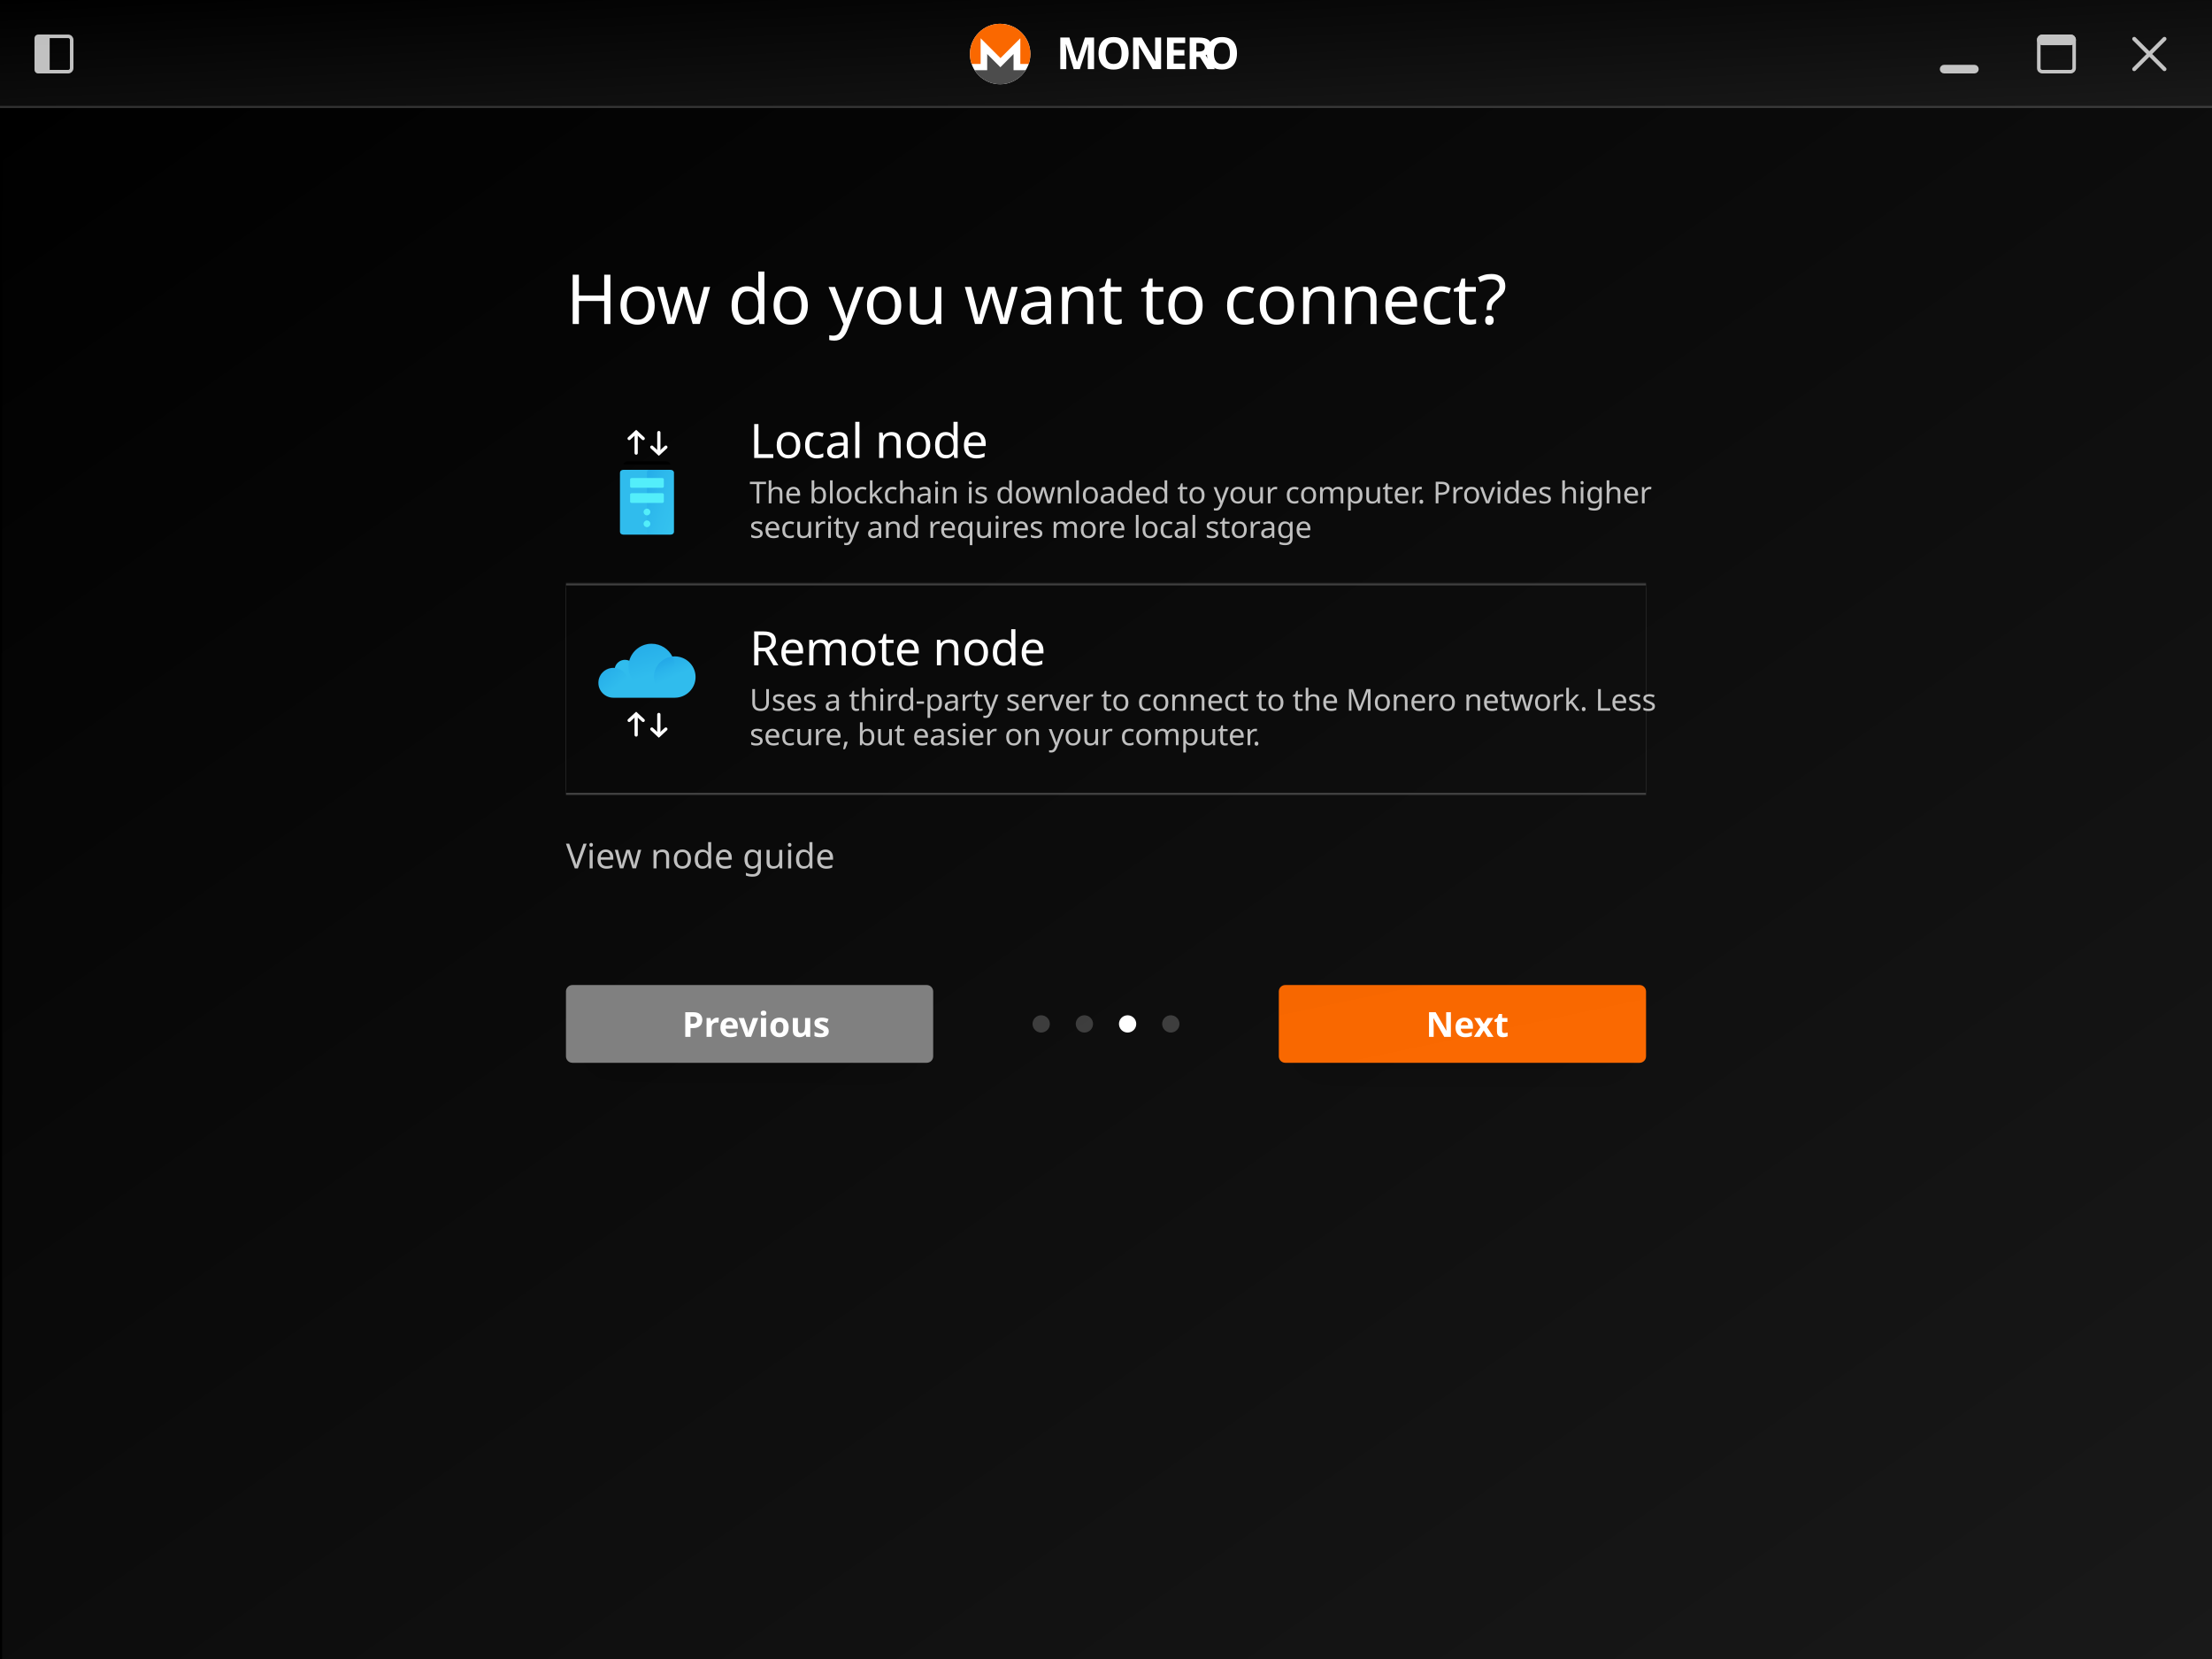
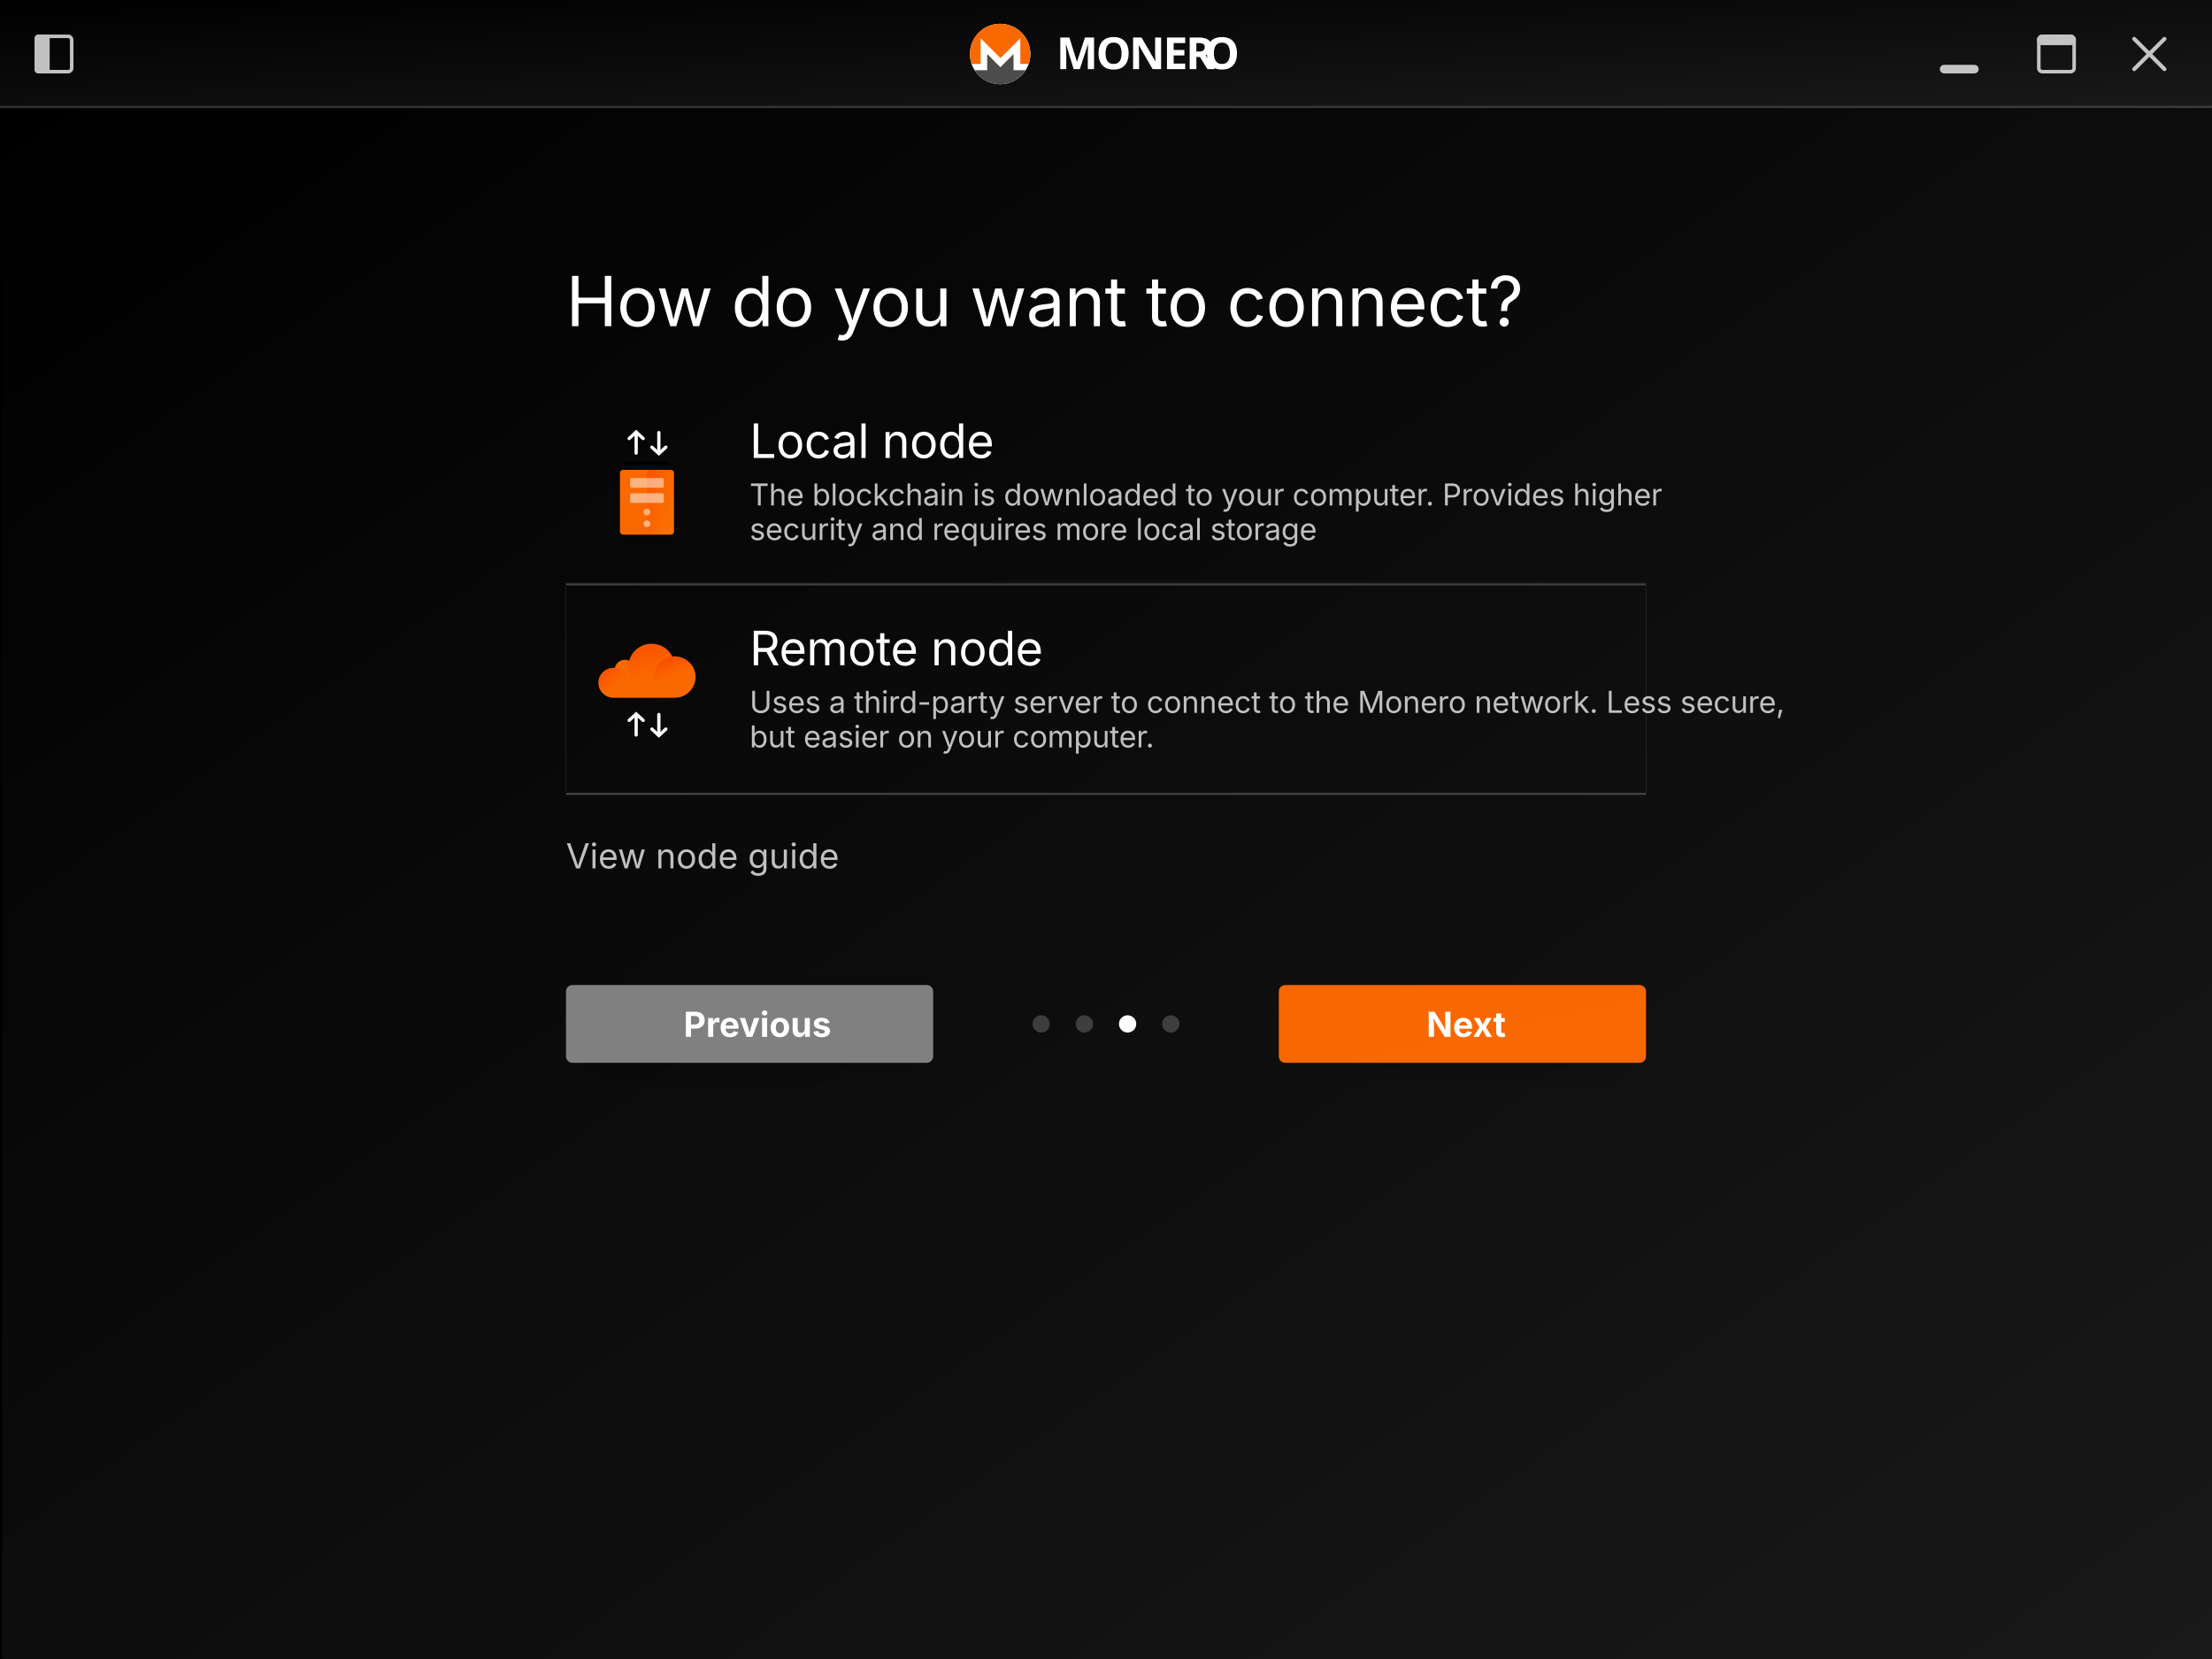
<svg xmlns="http://www.w3.org/2000/svg" xmlns:xlink="http://www.w3.org/1999/xlink" width="1024px" height="768px" viewBox="0 0 1024 768" version="1.1">
  <defs>
    <linearGradient x1="100%" y1="100%" x2="0%" y2="1.72254642e-14%" id="linearGradient-1">
      <stop stop-color="#FFFFFF" offset="0%" />
      <stop stop-color="#FFFFFF" stop-opacity="0" offset="100%" />
    </linearGradient>
    <linearGradient x1="100%" y1="100%" x2="0%" y2="18.909%" id="linearGradient-2">
      <stop stop-color="#FFFFFF" stop-opacity="0.5" offset="0%" />
      <stop stop-color="#000000" offset="100%" />
    </linearGradient>
    <rect id="path-3" x="0" y="0" width="500" height="96" />
    <filter x="-0.1%" y="-1.6%" width="100.2%" height="103.1%" filterUnits="objectBoundingBox" id="filter-4">
      <feOffset dx="0" dy="1" in="SourceAlpha" result="shadowOffsetOuter1" />
      <feComposite in="shadowOffsetOuter1" in2="SourceAlpha" operator="out" result="shadowOffsetOuter1" />
      <feColorMatrix values="0 0 0 0 0.251   0 0 0 0 0.251   0 0 0 0 0.251  0 0 0 1 0" type="matrix" in="shadowOffsetOuter1" result="shadowMatrixOuter1" />
      <feOffset dx="0" dy="-1" in="SourceAlpha" result="shadowOffsetOuter2" />
      <feComposite in="shadowOffsetOuter2" in2="SourceAlpha" operator="out" result="shadowOffsetOuter2" />
      <feColorMatrix values="0 0 0 0 0.251   0 0 0 0 0.251   0 0 0 0 0.251  0 0 0 1 0" type="matrix" in="shadowOffsetOuter2" result="shadowMatrixOuter2" />
      <feMerge>
        <feMergeNode in="shadowMatrixOuter1" />
        <feMergeNode in="shadowMatrixOuter2" />
      </feMerge>
    </filter>
    <linearGradient x1="50%" y1="67.427%" x2="30.822%" y2="5.666%" id="linearGradient-5">
      <stop stop-color="#000000" stop-opacity="0" offset="0%" />
      <stop stop-color="#000000" offset="100%" />
    </linearGradient>
    <linearGradient x1="37.833%" y1="53.278%" x2="19.982%" y2="13.109%" id="linearGradient-6">
      <stop stop-color="#000000" stop-opacity="0" offset="0%" />
      <stop stop-color="#000000" offset="100%" />
    </linearGradient>
    <linearGradient x1="62.281%" y1="62.201%" x2="19.014%" y2="9.114%" id="linearGradient-7">
      <stop stop-color="#000000" stop-opacity="0" offset="0%" />
      <stop stop-color="#000000" offset="100%" />
    </linearGradient>
    <rect id="path-8" x="10" y="4" width="150" height="32" rx="2.7" />
    <filter x="-16.7%" y="-62.5%" width="133.3%" height="256.2%" filterUnits="objectBoundingBox" id="filter-9">
      <feOffset dx="0" dy="5" in="SourceAlpha" result="shadowOffsetOuter1" />
      <feGaussianBlur stdDeviation="7.5" in="shadowOffsetOuter1" result="shadowBlurOuter1" />
      <feComposite in="shadowBlurOuter1" in2="SourceAlpha" operator="out" result="shadowBlurOuter1" />
      <feColorMatrix values="0 0 0 0 0   0 0 0 0 0   0 0 0 0 0  0 0 0 1 0" type="matrix" in="shadowBlurOuter1" />
    </filter>
    <linearGradient x1="100%" y1="100%" x2="0%" y2="0%" id="linearGradient-10">
      <stop stop-color="#FFFFFF" offset="0%" />
      <stop stop-color="#000000" offset="100%" />
    </linearGradient>
    <rect id="path-11" x="0" y="0" width="170" height="36" rx="3" />
    <rect id="path-12" x="10" y="4" width="150" height="32" rx="2.7" />
    <filter x="-16.7%" y="-62.5%" width="133.3%" height="256.2%" filterUnits="objectBoundingBox" id="filter-13">
      <feOffset dx="0" dy="5" in="SourceAlpha" result="shadowOffsetOuter1" />
      <feGaussianBlur stdDeviation="7.5" in="shadowOffsetOuter1" result="shadowBlurOuter1" />
      <feComposite in="shadowBlurOuter1" in2="SourceAlpha" operator="out" result="shadowBlurOuter1" />
      <feColorMatrix values="0 0 0 0 0   0 0 0 0 0   0 0 0 0 0  0 0 0 1 0" type="matrix" in="shadowBlurOuter1" />
    </filter>
    <circle id="path-14" cx="14" cy="14" r="14" />
  </defs>
  <g id="onboarding---how-to-connect" stroke="none" stroke-width="1" fill="none" fill-rule="evenodd">
    <rect fill="#000000" x="0" y="0" width="1024" height="768" />
    <rect id="Rectangle-2" fill="url(#linearGradient-1)" opacity="0.1" x="1" y="50" width="1024" height="718" />
    <g id="Option" transform="translate(262, 175)">
      <rect id="Rectangle-3" fill-opacity="0" fill="#000000" x="0" y="0" width="500" height="96" />
-       <g transform="translate(0, 11)" id="Group">
-         <g>
-           <rect id="Rectangle-4" fill-opacity="0" fill="#000000" opacity="0.2" x="0" y="0" width="75" height="75" rx="12.5" />
+       <g id="local-node" transform="translate(0, 11)">
+         <g id="Group">
+           <rect id="Rectangle-4" fill-opacity="0" fill="#000000" opacity="0.2" x="0" y="0" width="75" height="75" />
          <g id="Group-4" transform="translate(25, 14)">
            <g id="server" transform="translate(0, 13.5)">
              <path d="M1.562,1.56 L23.438,1.56 C23.482,1.56 23.521,1.558 23.565,1.56 L22.969,0.859 C22.577,0.337 21.872,0 21.172,0 L3.906,0 C2.986,0 2.392,0.487 2.026,0.853 C2.006,0.872 1.988,0.892 1.97,0.914 L1.438,1.56 C1.48,1.558 1.52,1.56 1.562,1.56 Z" id="Shape" fill="#000000" fill-rule="nonzero" />
-               <path d="M23.438,4 L1.562,4 C0.657,4 0,4.561 0,5.333 L0,32.667 C0,33.439 0.657,34 1.562,34 L23.438,34 C24.343,34 25,33.439 25,32.667 L25,5.333 C25,4.561 24.343,4 23.438,4 Z" id="Shape" fill="#30BCED" fill-rule="nonzero" />
+               <path d="M23.438,4 L1.562,4 C0.657,4 0,4.561 0,5.333 L0,32.667 C0,33.439 0.657,34 1.562,34 L23.438,34 C24.343,34 25,33.439 25,32.667 L25,5.333 C25,4.561 24.343,4 23.438,4 Z" id="Shape" fill="#FA6800" fill-rule="nonzero" />
              <path d="M24.219,4 L13.281,4 C12.829,4 12.5,4.561 12.5,5.333 L12.5,32.667 C12.5,33.439 12.829,34 13.281,34 L24.219,34 C24.671,34 25,33.439 25,32.667 L25,5.333 C25,4.561 24.671,4 24.219,4 Z" id="Shape" fill="url(#linearGradient-2)" style="mix-blend-mode: overlay;" opacity="0.2" />
-               <path d="M12.5,30.54 C11.641,30.54 10.938,29.838 10.938,28.98 C10.938,28.122 11.641,27.42 12.5,27.42 C13.359,27.42 14.062,28.122 14.062,28.98 C14.062,29.838 13.359,30.54 12.5,30.54 Z M12.5,25.08 C11.641,25.08 10.938,24.378 10.938,23.52 C10.938,22.662 11.641,21.96 12.5,21.96 C13.359,21.96 14.062,22.662 14.062,23.52 C14.062,24.378 13.359,25.08 12.5,25.08 Z M20.312,18.677 C20.312,19.063 20,19.32 19.531,19.32 L5.469,19.32 C5,19.32 4.688,19.063 4.688,18.677 L4.688,15.463 C4.688,15.077 5,14.82 5.469,14.82 L19.531,14.82 C20,14.82 20.312,15.077 20.312,15.463 L20.312,18.677 Z M20.312,11.657 C20.312,12.043 20,12.3 19.531,12.3 L5.469,12.3 C5,12.3 4.688,12.043 4.688,11.657 L4.688,8.443 C4.688,8.057 5,7.8 5.469,7.8 L19.531,7.8 C20,7.8 20.312,8.057 20.312,8.443 L20.312,11.657 Z" id="Shape" fill="#53EEFA" fill-rule="nonzero" />
+               <path d="M12.5,30.54 C11.641,30.54 10.938,29.838 10.938,28.98 C10.938,28.122 11.641,27.42 12.5,27.42 C13.359,27.42 14.062,28.122 14.062,28.98 C14.062,29.838 13.359,30.54 12.5,30.54 Z M12.5,25.08 C11.641,25.08 10.938,24.378 10.938,23.52 C10.938,22.662 11.641,21.96 12.5,21.96 C13.359,21.96 14.062,22.662 14.062,23.52 C14.062,24.378 13.359,25.08 12.5,25.08 Z M20.312,18.677 C20.312,19.063 20,19.32 19.531,19.32 L5.469,19.32 C5,19.32 4.688,19.063 4.688,18.677 L4.688,15.463 C4.688,15.077 5,14.82 5.469,14.82 L19.531,14.82 C20,14.82 20.312,15.077 20.312,15.463 L20.312,18.677 Z M20.312,11.657 C20.312,12.043 20,12.3 19.531,12.3 L5.469,12.3 C5,12.3 4.688,12.043 4.688,11.657 L4.688,8.443 C4.688,8.057 5,7.8 5.469,7.8 L19.531,7.8 C20,7.8 20.312,8.057 20.312,8.443 L20.312,11.657 Z" id="Shape" fill="#FFFFFF" fill-rule="nonzero" opacity="0.5" />
            </g>
            <g id="Group-6" transform="translate(4, 0)" stroke="#FFFFFF" stroke-linecap="round" stroke-width="1.5">
              <g id="arrow" transform="translate(3.25, 5) scale(1, -1) translate(-3.25, -5) ">
                <polyline id="Shape" points="6.75 7 3.5 10 0.25 7" />
                <path d="M3.5,0.25 L3.5,9.783" id="Shape" />
              </g>
              <g id="arrow" transform="translate(10.5, 0)">
                <polyline id="Shape" points="6.75 7 3.5 10 0.25 7" />
                <path d="M3.5,0.25 L3.5,9.783" id="Shape" />
              </g>
            </g>
          </g>
        </g>
      </g>
-       <text id="Local-node" font-family="SFUIDisplay-Regular, SF UI Display" font-size="22" font-weight="normal" letter-spacing="-0.172" fill="#FFFFFF">
+       <text id="Local-node" font-family="SFProDisplay-Regular, SF Pro Display" font-size="22" font-weight="normal" letter-spacing="-0.172" fill="#FFFFFF">
        <tspan x="85" y="37">Local node</tspan>
      </text>
-       <text id="The-blockchain-is-do" font-family="SFUIDisplay-Regular, SF UI Display" font-size="14" font-weight="normal" letter-spacing="-0.109" fill="#C0C0C0">
-         <tspan x="85" y="58">The blockchain is downloaded to your computer. Provides higher </tspan>
-         <tspan x="85" y="74">security and requires more local storage</tspan>
+       <text id="The-blockchain-is-do" font-family="SFProDisplay-Regular, SF Pro Display" font-size="14" font-weight="normal" letter-spacing="-0.109" fill="#C0C0C0">
+         <tspan x="85" y="59">The blockchain is downloaded to your computer. Provides higher </tspan>
+         <tspan x="85" y="75">security and requires more local storage</tspan>
      </text>
    </g>
    <g id="Option" transform="translate(262, 271)">
      <g id="Rectangle-3">
        <use fill="black" fill-opacity="1" filter="url(#filter-4)" xlink:href="#path-3" />
        <use fill-opacity="0" fill="#000000" fill-rule="evenodd" xlink:href="#path-3" />
      </g>
-       <g transform="translate(0, 11)" id="Group">
-         <g>
-           <rect id="Rectangle-4" fill-opacity="0" fill="#000000" opacity="0.2" x="0" y="0" width="75" height="75" rx="12.5" />
+       <g id="remote-node" transform="translate(0, 11)">
+         <g id="Group">
+           <rect id="Rectangle-4" fill-opacity="0" fill="#000000" opacity="0.2" x="0" y="0" width="75" height="75" />
          <g id="Group-3" transform="translate(15, 16)">
-             <path d="M14.296,7.865 C15.525,3.335 19.692,0 24.643,0 C28.851,0 32.493,2.409 34.245,5.914 C34.61,5.872 34.981,5.851 35.357,5.851 C40.683,5.851 45,10.138 45,15.426 C45,20.713 40.683,25 35.357,25 L6.964,25 C3.118,25 0,21.904 0,18.085 C0,14.266 3.118,11.17 6.964,11.17 C7.183,11.17 7.399,11.18 7.613,11.2 C8.089,9.053 10.016,7.447 12.321,7.447 C13.025,7.447 13.693,7.596 14.296,7.865 Z" id="Oval-2" fill="#30BCED" />
+             <path d="M14.296,7.865 C15.525,3.335 19.692,0 24.643,0 C28.851,0 32.493,2.409 34.245,5.914 C34.61,5.872 34.981,5.851 35.357,5.851 C40.683,5.851 45,10.138 45,15.426 C45,20.713 40.683,25 35.357,25 L6.964,25 C3.118,25 0,21.904 0,18.085 C0,14.266 3.118,11.17 6.964,11.17 C7.183,11.17 7.399,11.18 7.613,11.2 C8.089,9.053 10.016,7.447 12.321,7.447 C13.025,7.447 13.693,7.596 14.296,7.865 Z" id="Oval-2" fill="#FA6800" />
            <ellipse id="Oval-2" fill="url(#linearGradient-5)" style="mix-blend-mode: overlay;" opacity="0.2" cx="24.643" cy="10.638" rx="10.714" ry="10.638" />
            <ellipse id="Path" fill="url(#linearGradient-6)" style="mix-blend-mode: overlay;" opacity="0.2" cx="35.357" cy="15.426" rx="9.643" ry="9.574" />
            <ellipse id="Path" fill="url(#linearGradient-7)" style="mix-blend-mode: overlay;" opacity="0.2" cx="6.964" cy="18.085" rx="6.964" ry="6.915" />
            <g id="Group-2" transform="translate(14, 32.5)" stroke="#FFFFFF" stroke-linecap="round" stroke-width="1.5">
              <g id="Group-6">
                <g id="down" transform="translate(3.25, 5) scale(1, -1) translate(-3.25, -5) ">
                  <polyline id="Shape" points="6.75 7 3.5 10 0.25 7" />
                  <path d="M3.5,0.25 L3.5,9.783" id="Shape" />
                </g>
                <g id="down" transform="translate(10.5, 0)">
                  <polyline id="Shape" points="6.75 7 3.5 10 0.25 7" />
                  <path d="M3.5,0.25 L3.5,9.783" id="Shape" />
                </g>
              </g>
            </g>
          </g>
        </g>
      </g>
-       <text id="Remote-node" font-family="SFUIDisplay-Regular, SF UI Display" font-size="22" font-weight="normal" letter-spacing="-0.172" fill="#FFFFFF">
+       <text id="Remote-node" font-family="SFProDisplay-Regular, SF Pro Display" font-size="22" font-weight="normal" letter-spacing="-0.172" fill="#FFFFFF">
        <tspan x="85" y="37">Remote node</tspan>
      </text>
-       <text id="Uses-a-third-party-s" font-family="SFUIDisplay-Regular, SF UI Display" font-size="14" font-weight="normal" letter-spacing="-0.109" fill="#C0C0C0">
-         <tspan x="85" y="58">Uses a third-party server to connect to the Monero network. Less </tspan>
-         <tspan x="85" y="74">secure, but easier on your computer.</tspan>
+       <text id="Uses-a-third-party-s" font-family="SFProDisplay-Regular, SF Pro Display" font-size="14" font-weight="normal" letter-spacing="-0.109" fill="#C0C0C0">
+         <tspan x="85" y="59">Uses a third-party server to connect to the Monero network. Less secure, </tspan>
+         <tspan x="85" y="75">but easier on your computer.</tspan>
      </text>
    </g>
    <g id="Options" transform="translate(262, 456)">
      <g id="Button---send" transform="translate(330, 0)">
        <g id="Rectangle-4" opacity="0.15">
          <use fill="black" fill-opacity="1" filter="url(#filter-9)" xlink:href="#path-8" />
          <use fill-opacity="0" fill="#FA6800" fill-rule="evenodd" xlink:href="#path-8" />
        </g>
        <g id="Rectangle-4">
          <use fill="#FA6800" xlink:href="#path-11" />
          <use fill-opacity="0.01" fill="url(#linearGradient-10)" style="mix-blend-mode: hard-light;" xlink:href="#path-11" />
        </g>
-         <text id="Next" font-family="SFUIDisplay-Bold, SF UI Display" font-size="16" font-weight="bold" fill="#FFFFFF">
-           <tspan x="68.09" y="24">Next</tspan>
+         <text id="Next" font-family="SFProDisplay-Bold, SF Pro Display" font-size="16" font-weight="bold" fill="#FFFFFF">
+           <tspan x="68.336" y="24">Next</tspan>
        </text>
      </g>
      <g id="Button---send">
        <g id="Rectangle-4" opacity="0.15">
          <use fill="black" fill-opacity="1" filter="url(#filter-13)" xlink:href="#path-12" />
          <use fill-opacity="0" fill="#FA6800" fill-rule="evenodd" xlink:href="#path-12" />
        </g>
        <rect id="Rectangle-4" fill="#808080" x="0" y="0" width="170" height="36" rx="3" />
        <g id="Group" transform="translate(216, 14)" fill="#FFFFFF">
          <circle id="Oval" opacity="0.2" cx="4" cy="4" r="4" />
          <circle id="Oval" opacity="0.2" cx="24" cy="4" r="4" />
          <circle id="Oval" cx="44" cy="4" r="4" />
          <circle id="Oval" opacity="0.2" cx="64" cy="4" r="4" />
        </g>
-         <text id="Previous" font-family="SFUIDisplay-Bold, SF UI Display" font-size="16" font-weight="bold" fill="#FFFFFF">
-           <tspan x="53.793" y="24">Previous</tspan>
+         <text id="Previous" font-family="SFProDisplay-Bold, SF Pro Display" font-size="16" font-weight="bold" fill="#FFFFFF">
+           <tspan x="54.453" y="24">Previous</tspan>
        </text>
      </g>
    </g>
-     <text id="View-node-guide" font-family="SFUIDisplay-Regular, SF UI Display" font-size="16" font-weight="normal" fill="#C0C0C0">
+     <text id="View-node-guide" font-family="SFProDisplay-Regular, SF Pro Display" font-size="16" font-weight="normal" fill="#C0C0C0">
      <tspan x="262" y="402">View node guide</tspan>
    </text>
-     <text id="How-do-you-want-to-c" font-family="SFUIDisplay-Regular, SF UI Display" font-size="32" font-weight="normal" letter-spacing="-0.25" fill="#FFFFFF">
-       <tspan x="262" y="150">How do you want to connect?</tspan>
+     <text id="How-do-you-want-to-c" font-family="SFProDisplay-Regular, SF Pro Display" font-size="32" font-weight="normal" letter-spacing="-0.25" fill="#FFFFFF">
+       <tspan x="262" y="151">How do you want to connect?</tspan>
    </text>
    <g id="Nav-bar">
      <rect id="Rectangle-2" fill="#000000" x="0" y="0" width="1024" height="50" />
      <rect id="Rectangle-2" fill="url(#linearGradient-1)" opacity="0.1" x="0" y="0" width="1024" height="50" />
      <rect id="Rectangle" fill="#FFFFFF" opacity="0.15" x="0" y="49" width="1024" height="1" />
      <g id="logo" stroke-width="1" transform="translate(449, 11)">
        <text id="MONERO" font-family="CenturyGothic-Bold, Century Gothic" font-size="20.48" font-weight="bold" letter-spacing="-0.96" fill="#FFFFFF">
          <tspan x="40" y="21">MONER</tspan>
          <tspan x="108.51" y="21" letter-spacing="-0.64">O</tspan>
        </text>
        <g>
          <mask id="mask-15" fill="white">
            <use xlink:href="#path-14" />
          </mask>
          <use id="Oval-3" fill="#FFFFFF" xlink:href="#path-14" />
          <g id="xmr" mask="url(#mask-15)" fill-rule="nonzero">
            <g transform="translate(-8.96, -11.2)" id="Shape">
              <path d="M33.815,0.246 C26.008,0.246 0.047,14.593 0.047,22.401 C0.045,23.919 9.215,28.366 9.695,29.805 L13.923,29.805 L13.923,17.908 L23.113,27.099 L32.303,17.908 L32.303,29.805 L36.53,29.805 C37.009,28.365 43.128,28.617 43.128,27.099 C43.128,19.291 30.92,11.2 23.113,11.2" fill="#FA6800" />
              <path d="M16.958,25.201 L16.958,32.687 L11.022,32.687 C8.995,39.865 17.96,48.335 23.059,48.335 C28.158,48.335 41.584,39.817 35.096,32.687 L29.16,32.687 L29.16,25.201 L25.165,29.214 L23.061,31.327 L20.956,29.214 L16.958,25.201 Z" fill="#4C4C4C" />
            </g>
          </g>
        </g>
      </g>
      <g id="fullscreen" opacity="0.75" stroke-width="1" transform="translate(943, 16)" stroke="#FFFFFF">
        <rect id="Rectangle-7" stroke-width="1.636" x="0.818" y="0.818" width="16.364" height="16.364" rx="1.636" />
        <rect id="Rectangle-7" stroke-width="1.636" fill="#FFFFFF" x="0.818" y="0.818" width="16.364" height="3.273" rx="1.636" />
      </g>
      <rect id="minimize" stroke="#FFFFFF" stroke-width="2" fill="#FFFFFF" opacity="0.75" x="899" y="31" width="16" height="2" rx="1" />
      <g id="close" opacity="0.75" stroke-width="1" transform="translate(988, 18)" stroke="#FFFFFF" stroke-linecap="round">
        <path d="M0,0 L14,14" id="Shape" stroke-width="1.85" />
        <path d="M14,0 L0,14" id="Shape" stroke-width="1.85" />
      </g>
      <g id="sidebar" opacity="0.75" stroke-width="1" transform="translate(16, 16)" stroke="#FFFFFF">
        <rect id="Rectangle-7" stroke-width="1.636" x="0.818" y="0.818" width="16.364" height="16.364" rx="1.636" />
        <path d="M6.182,17.182 L6.182,0.818 L1.64,0.818 C1.186,0.818 0.818,1.186 0.818,1.64 L0.818,16.36 C0.818,16.814 1.186,17.182 1.64,17.182 L6.182,17.182 Z" id="Rectangle-7" stroke-width="1.636" fill="#FFFFFF" />
      </g>
    </g>
  </g>
</svg>
